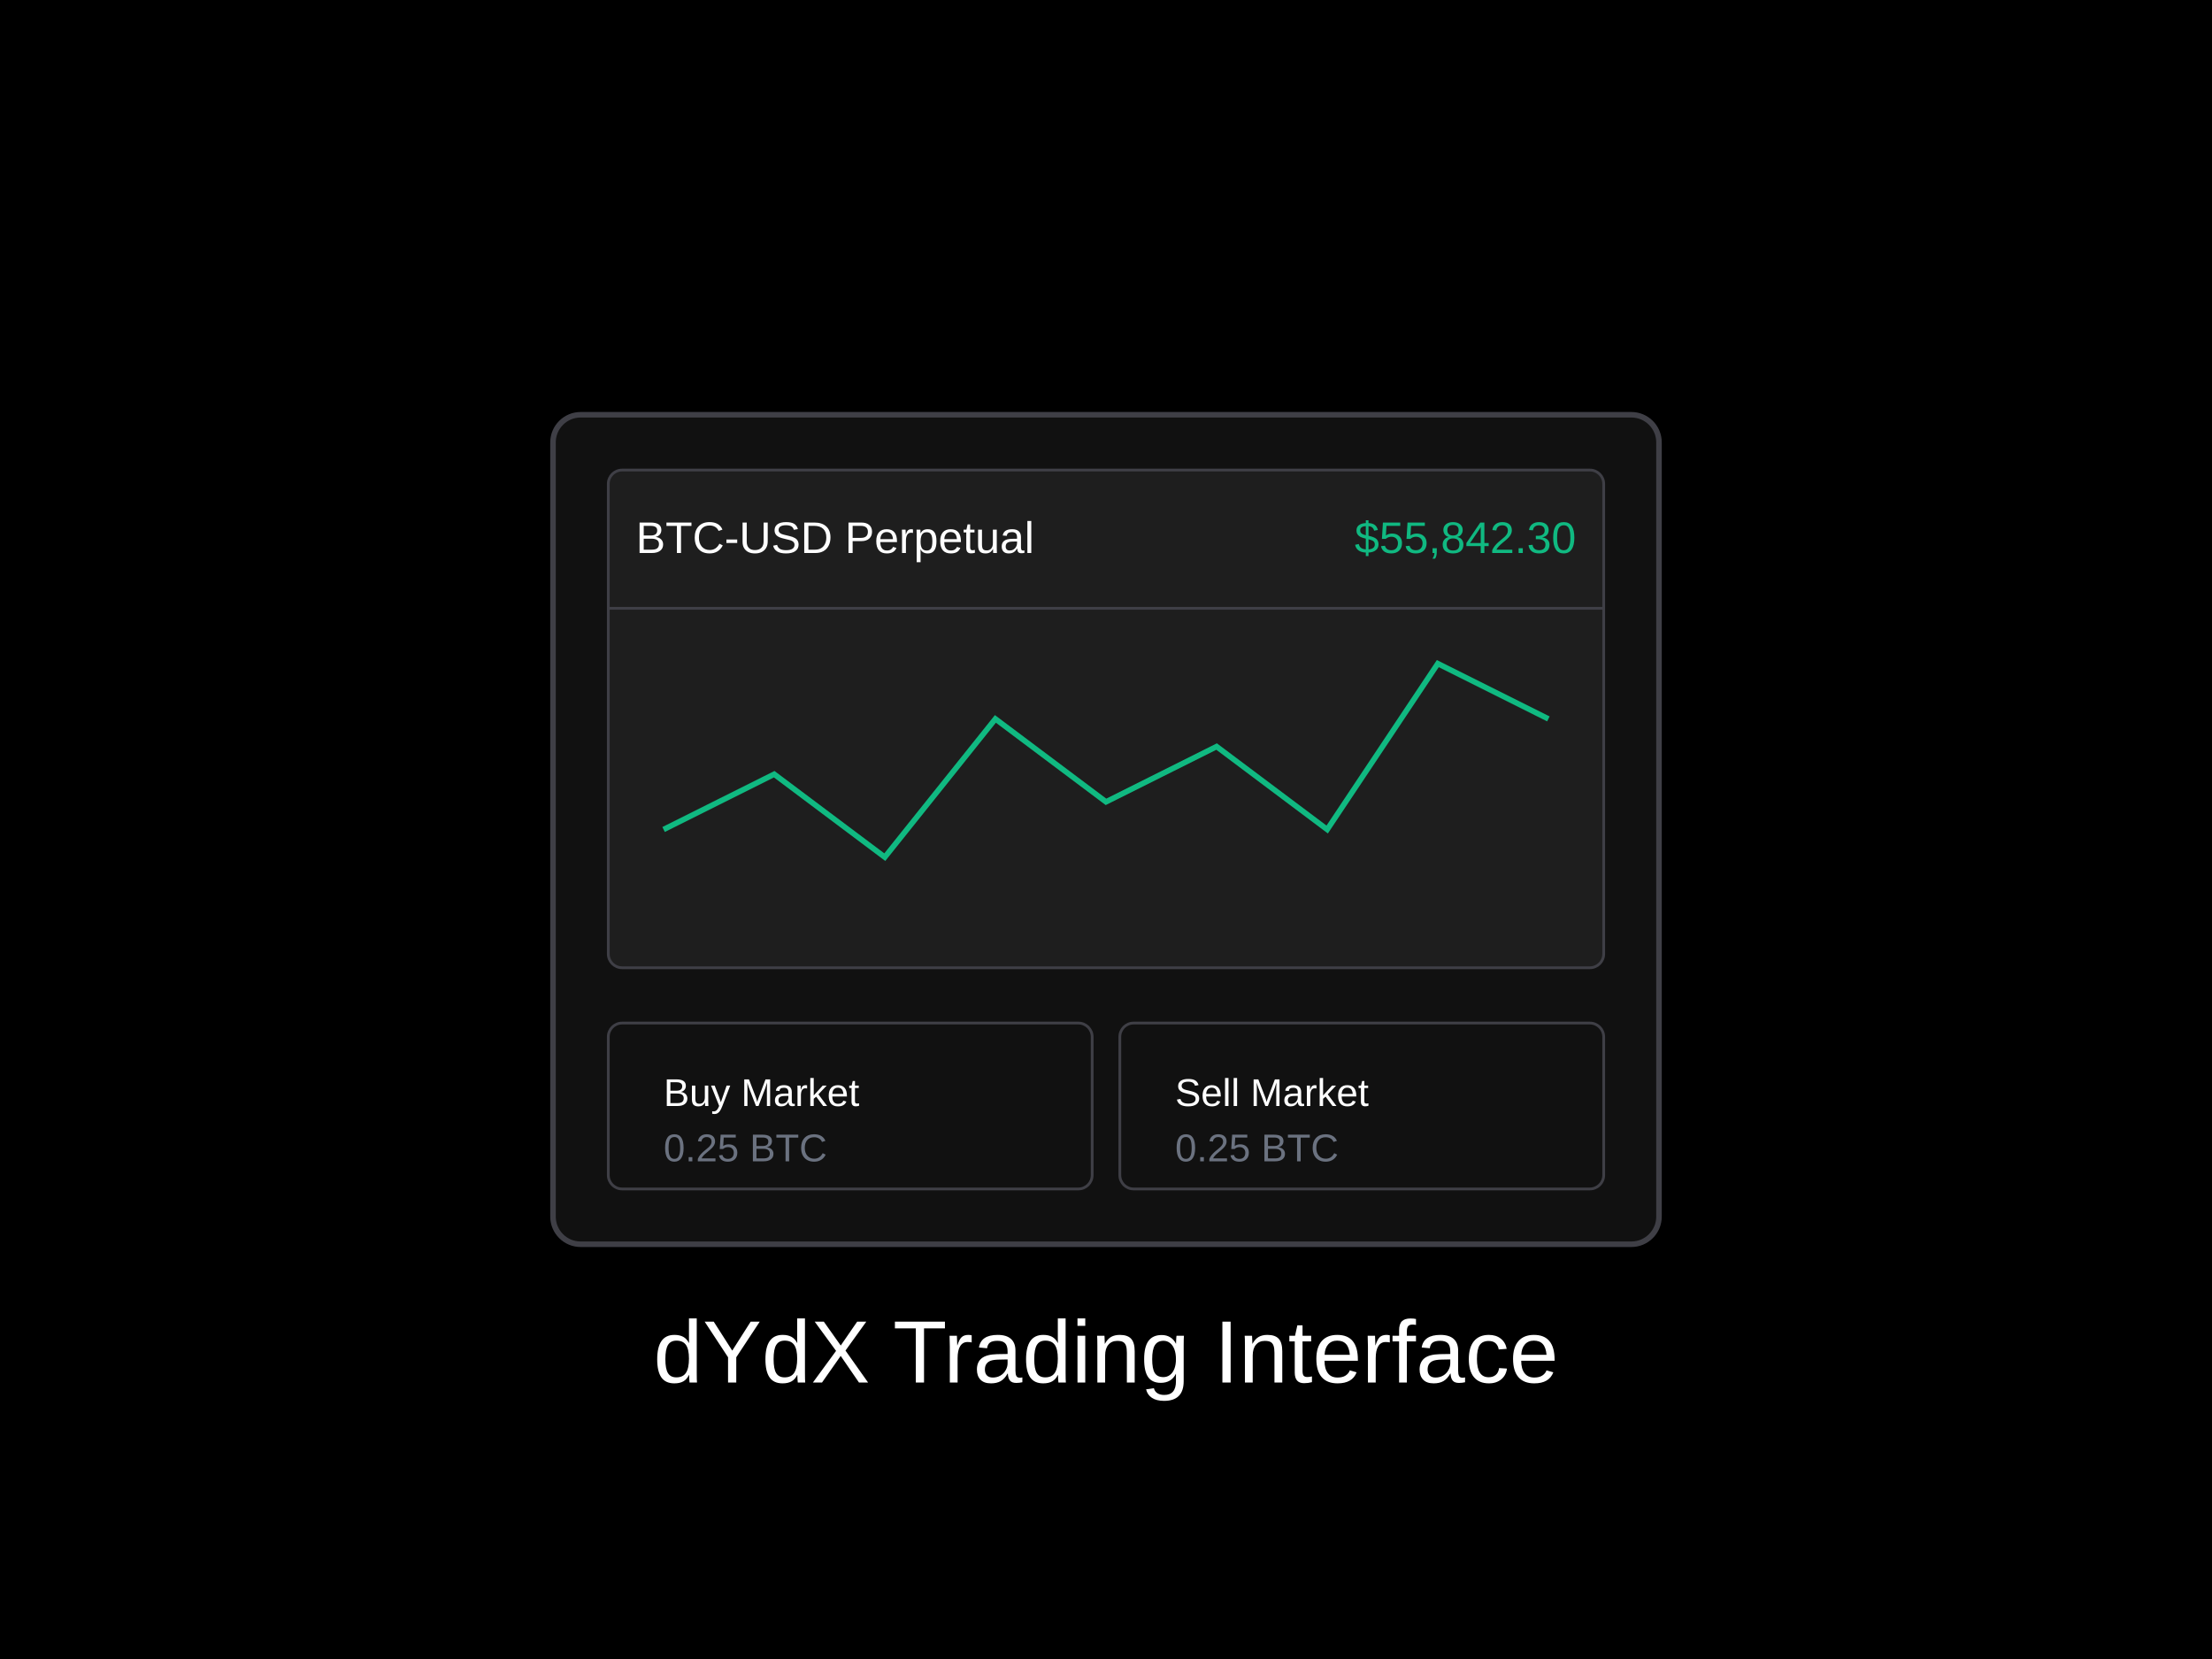
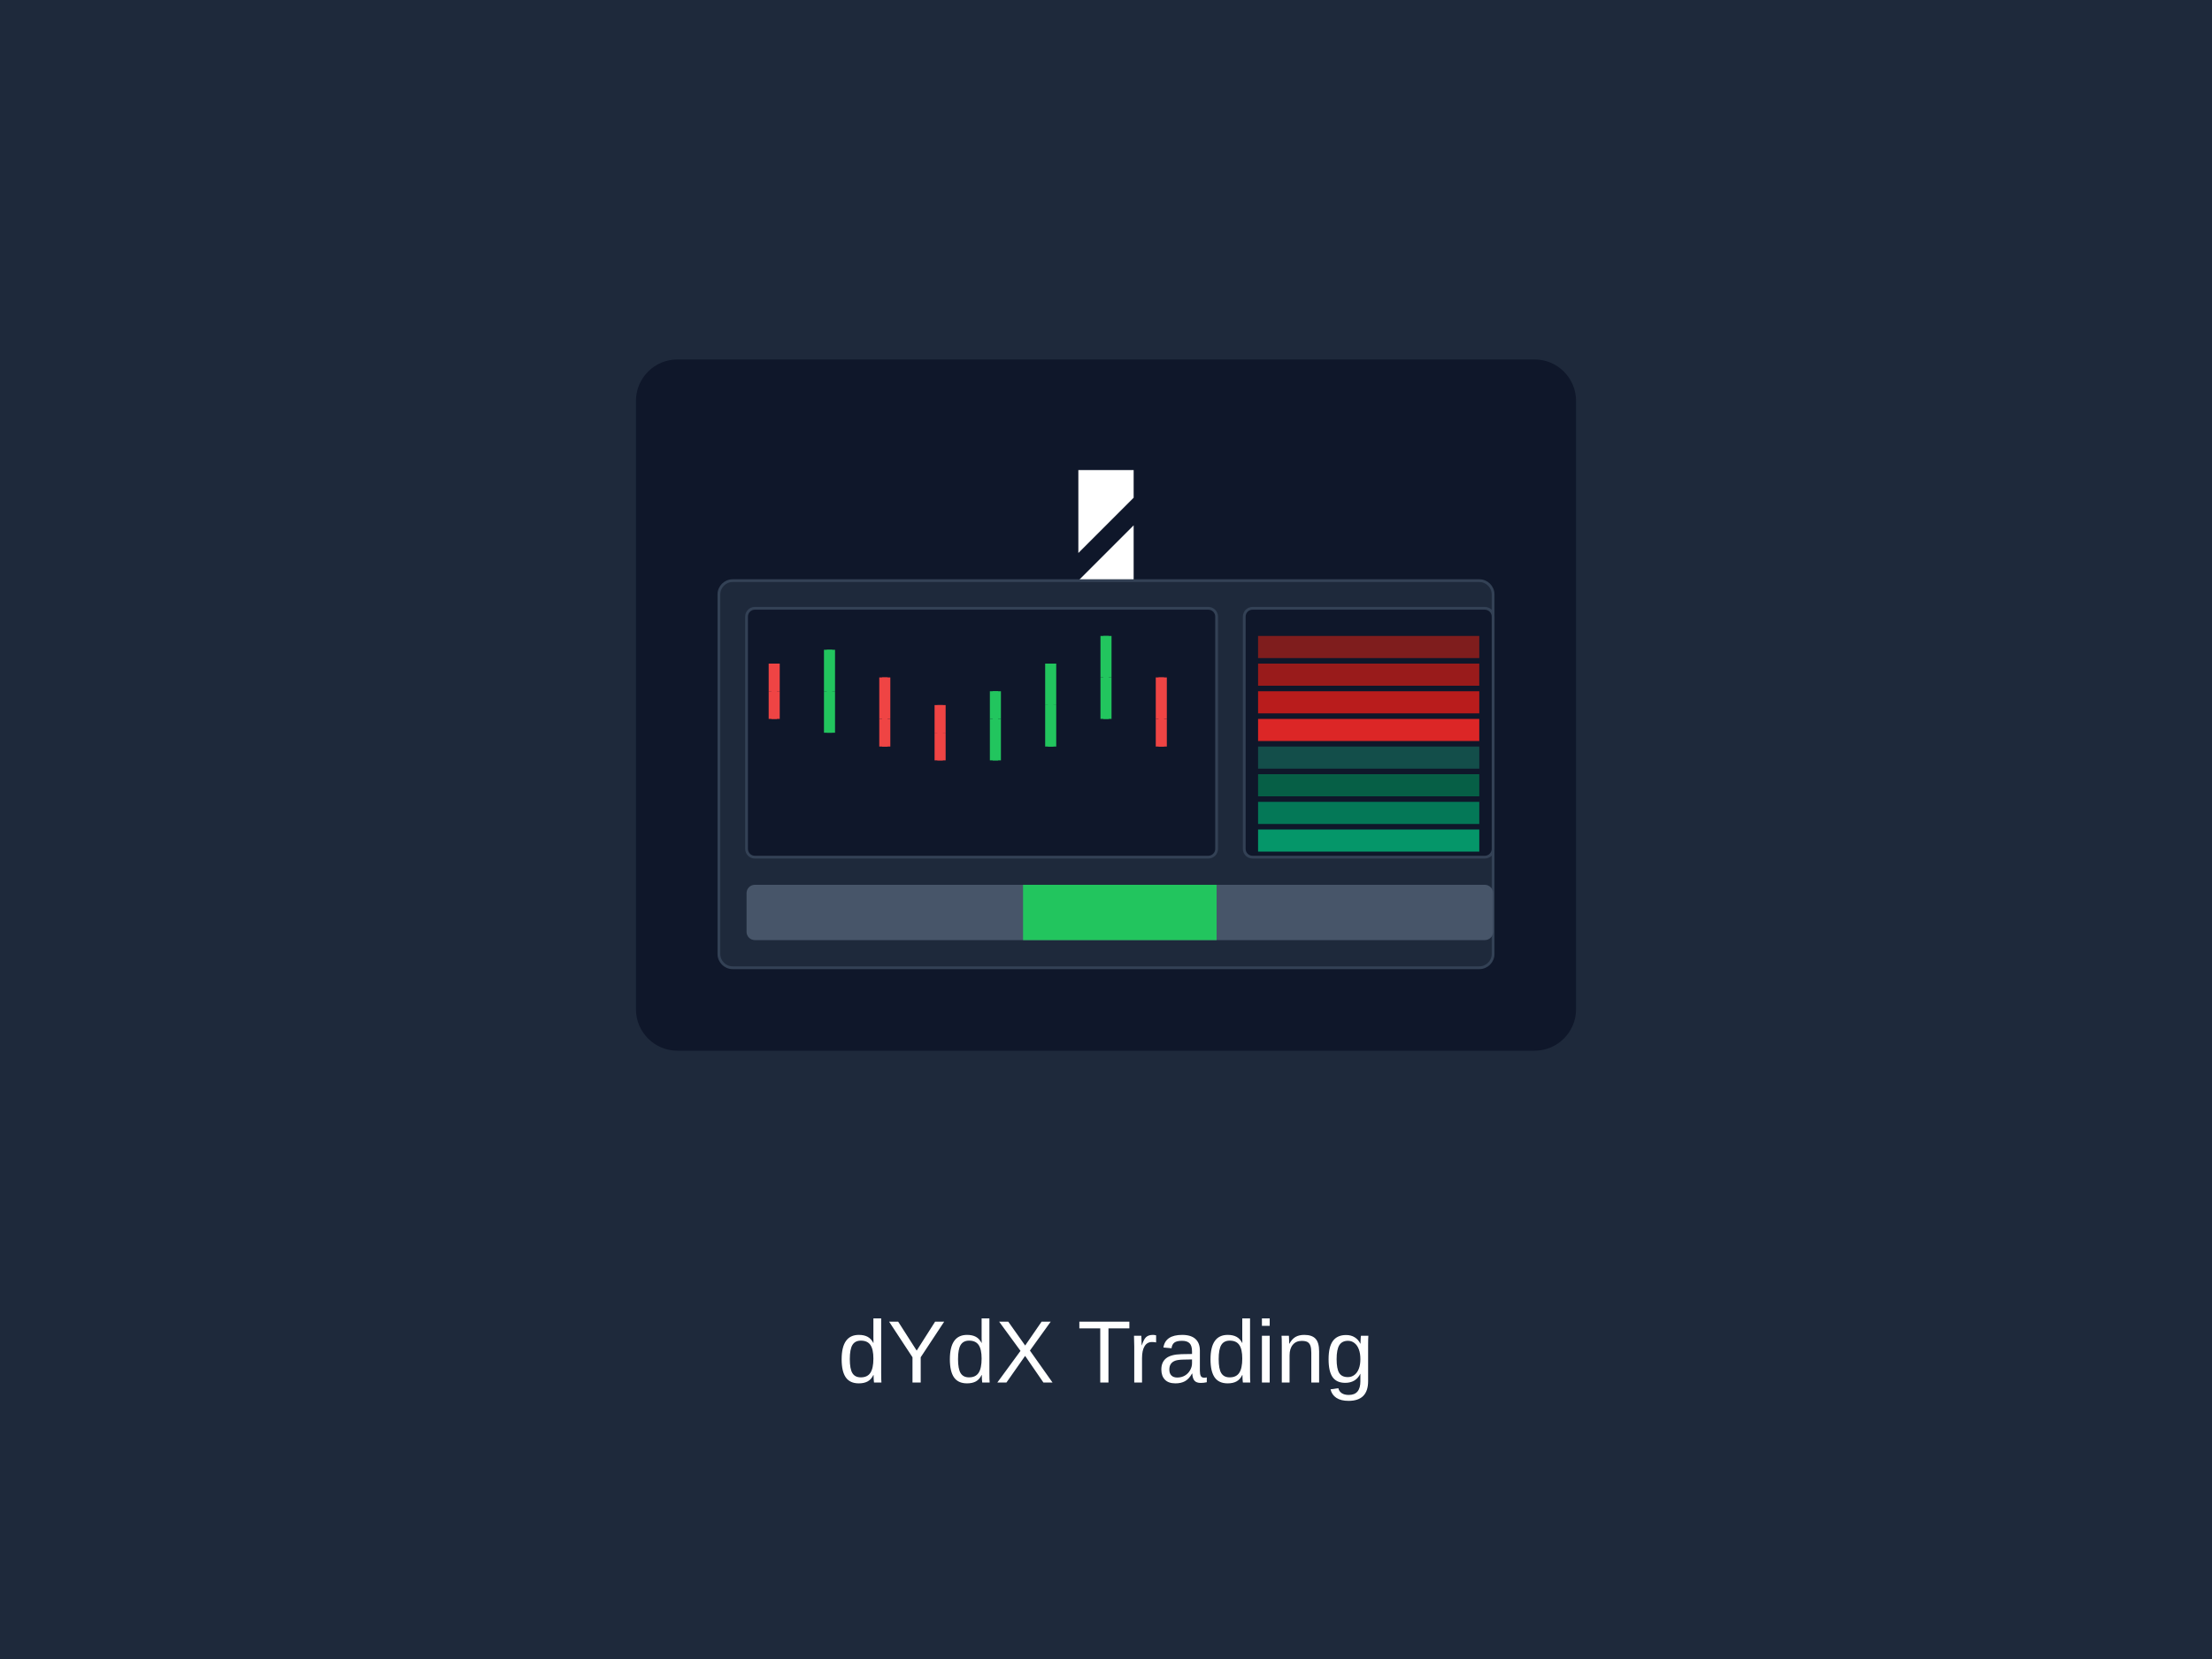
<svg xmlns="http://www.w3.org/2000/svg" width="800" height="600" viewBox="0 0 800 600">
-   <rect width="800" height="600" fill="#000000" />
-   <g transform="translate(200, 150)">
-     <rect width="400" height="300" rx="10" fill="#111" stroke="#3F3F46" stroke-width="2" />
-     <rect x="20" y="20" width="360" height="180" rx="5" fill="#1E1E1E" stroke="#3F3F46" stroke-width="1" />
-     <path d="M20,70 L380,70" stroke="#3F3F46" stroke-width="1" />
-     <text x="30" y="50" font-family="Arial" font-size="16" fill="#FFF" text-anchor="start">BTC-USD Perpetual</text>
-     <text x="370" y="50" font-family="Arial" font-size="16" fill="#10B981" text-anchor="end">$55,842.30</text>
-     <path d="M40,150 L80,130 L120,160 L160,110 L200,140 L240,120 L280,150 L320,90 L360,110" stroke="#10B981" stroke-width="2" fill="none" />
-     <rect x="20" y="220" width="175" height="60" rx="5" fill="#111" stroke="#3F3F46" stroke-width="1" />
-     <rect x="205" y="220" width="175" height="60" rx="5" fill="#111" stroke="#3F3F46" stroke-width="1" />
-     <text x="40" y="250" font-family="Arial" font-size="14" fill="#FFFFFF" text-anchor="start">Buy Market</text>
-     <text x="40" y="270" font-family="Arial" font-size="14" fill="#6B7280" text-anchor="start">0.25 BTC</text>
-     <text x="225" y="250" font-family="Arial" font-size="14" fill="#FFFFFF" text-anchor="start">Sell Market</text>
-     <text x="225" y="270" font-family="Arial" font-size="14" fill="#6B7280" text-anchor="start">0.25 BTC</text>
+   <rect width="800" height="600" fill="#1E293B" />
+   <g transform="translate(180, 100)">
+     <rect x="50" y="30" width="340" height="250" rx="15" fill="#0F172A" />
+     <g transform="translate(210, 70)">
+       <path d="M0,0 L20,0 L20,10 L0,30 L0,0 Z" fill="white" />
+       <path d="M0,40 L20,20 L20,40 L0,40 Z" fill="white" />
+     </g>
+     <rect x="80" y="110" width="280" height="140" rx="5" fill="#1E293B" stroke="#334155" stroke-width="1" />
+     <rect x="90" y="120" width="170" height="90" rx="3" fill="#0F172A" stroke="#334155" stroke-width="1" />
+     <line x1="100" y1="140" x2="100" y2="160" stroke="#EF4444" stroke-width="2" />
+     <rect x="98" y="150" width="4" height="10" fill="#EF4444" />
+     <rect x="98" y="140" width="4" height="10" fill="#EF4444" />
+     <line x1="120" y1="135" x2="120" y2="165" stroke="#22C55E" stroke-width="2" />
+     <rect x="118" y="135" width="4" height="15" fill="#22C55E" />
+     <rect x="118" y="150" width="4" height="15" fill="#22C55E" />
+     <line x1="140" y1="145" x2="140" y2="170" stroke="#EF4444" stroke-width="2" />
+     <rect x="138" y="160" width="4" height="10" fill="#EF4444" />
+     <rect x="138" y="145" width="4" height="15" fill="#EF4444" />
+     <line x1="160" y1="155" x2="160" y2="175" stroke="#EF4444" stroke-width="2" />
+     <rect x="158" y="165" width="4" height="10" fill="#EF4444" />
+     <rect x="158" y="155" width="4" height="10" fill="#EF4444" />
+     <line x1="180" y1="150" x2="180" y2="175" stroke="#22C55E" stroke-width="2" />
+     <rect x="178" y="150" width="4" height="10" fill="#22C55E" />
+     <rect x="178" y="160" width="4" height="15" fill="#22C55E" />
+     <line x1="200" y1="140" x2="200" y2="170" stroke="#22C55E" stroke-width="2" />
+     <rect x="198" y="140" width="4" height="15" fill="#22C55E" />
+     <rect x="198" y="155" width="4" height="15" fill="#22C55E" />
+     <line x1="220" y1="130" x2="220" y2="160" stroke="#22C55E" stroke-width="2" />
+     <rect x="218" y="130" width="4" height="15" fill="#22C55E" />
+     <rect x="218" y="145" width="4" height="15" fill="#22C55E" />
+     <line x1="240" y1="145" x2="240" y2="170" stroke="#EF4444" stroke-width="2" />
+     <rect x="238" y="160" width="4" height="10" fill="#EF4444" />
+     <rect x="238" y="145" width="4" height="15" fill="#EF4444" />
+     <rect x="270" y="120" width="90" height="90" rx="3" fill="#0F172A" stroke="#334155" stroke-width="1" />
+     <rect x="275" y="170" width="80" height="8" fill="#134E4A" />
+     <rect x="275" y="180" width="80" height="8" fill="#065F46" />
+     <rect x="275" y="190" width="80" height="8" fill="#047857" />
+     <rect x="275" y="200" width="80" height="8" fill="#059669" />
+     <rect x="275" y="130" width="80" height="8" fill="#7F1D1D" />
+     <rect x="275" y="140" width="80" height="8" fill="#991B1B" />
+     <rect x="275" y="150" width="80" height="8" fill="#B91C1C" />
+     <rect x="275" y="160" width="80" height="8" fill="#DC2626" />
+     <rect x="90" y="220" width="270" height="20" rx="3" fill="#475569" />
+     <rect x="190" y="220" width="70" height="20" rx="0" fill="#22C55E" />
  </g>
-   <text x="400" y="500" font-family="Arial" font-size="32" fill="white" text-anchor="middle">dYdX Trading Interface</text>
+   <text x="400" y="500" font-family="Arial" font-size="32" fill="white" text-anchor="middle">dYdX Trading</text>
</svg>
